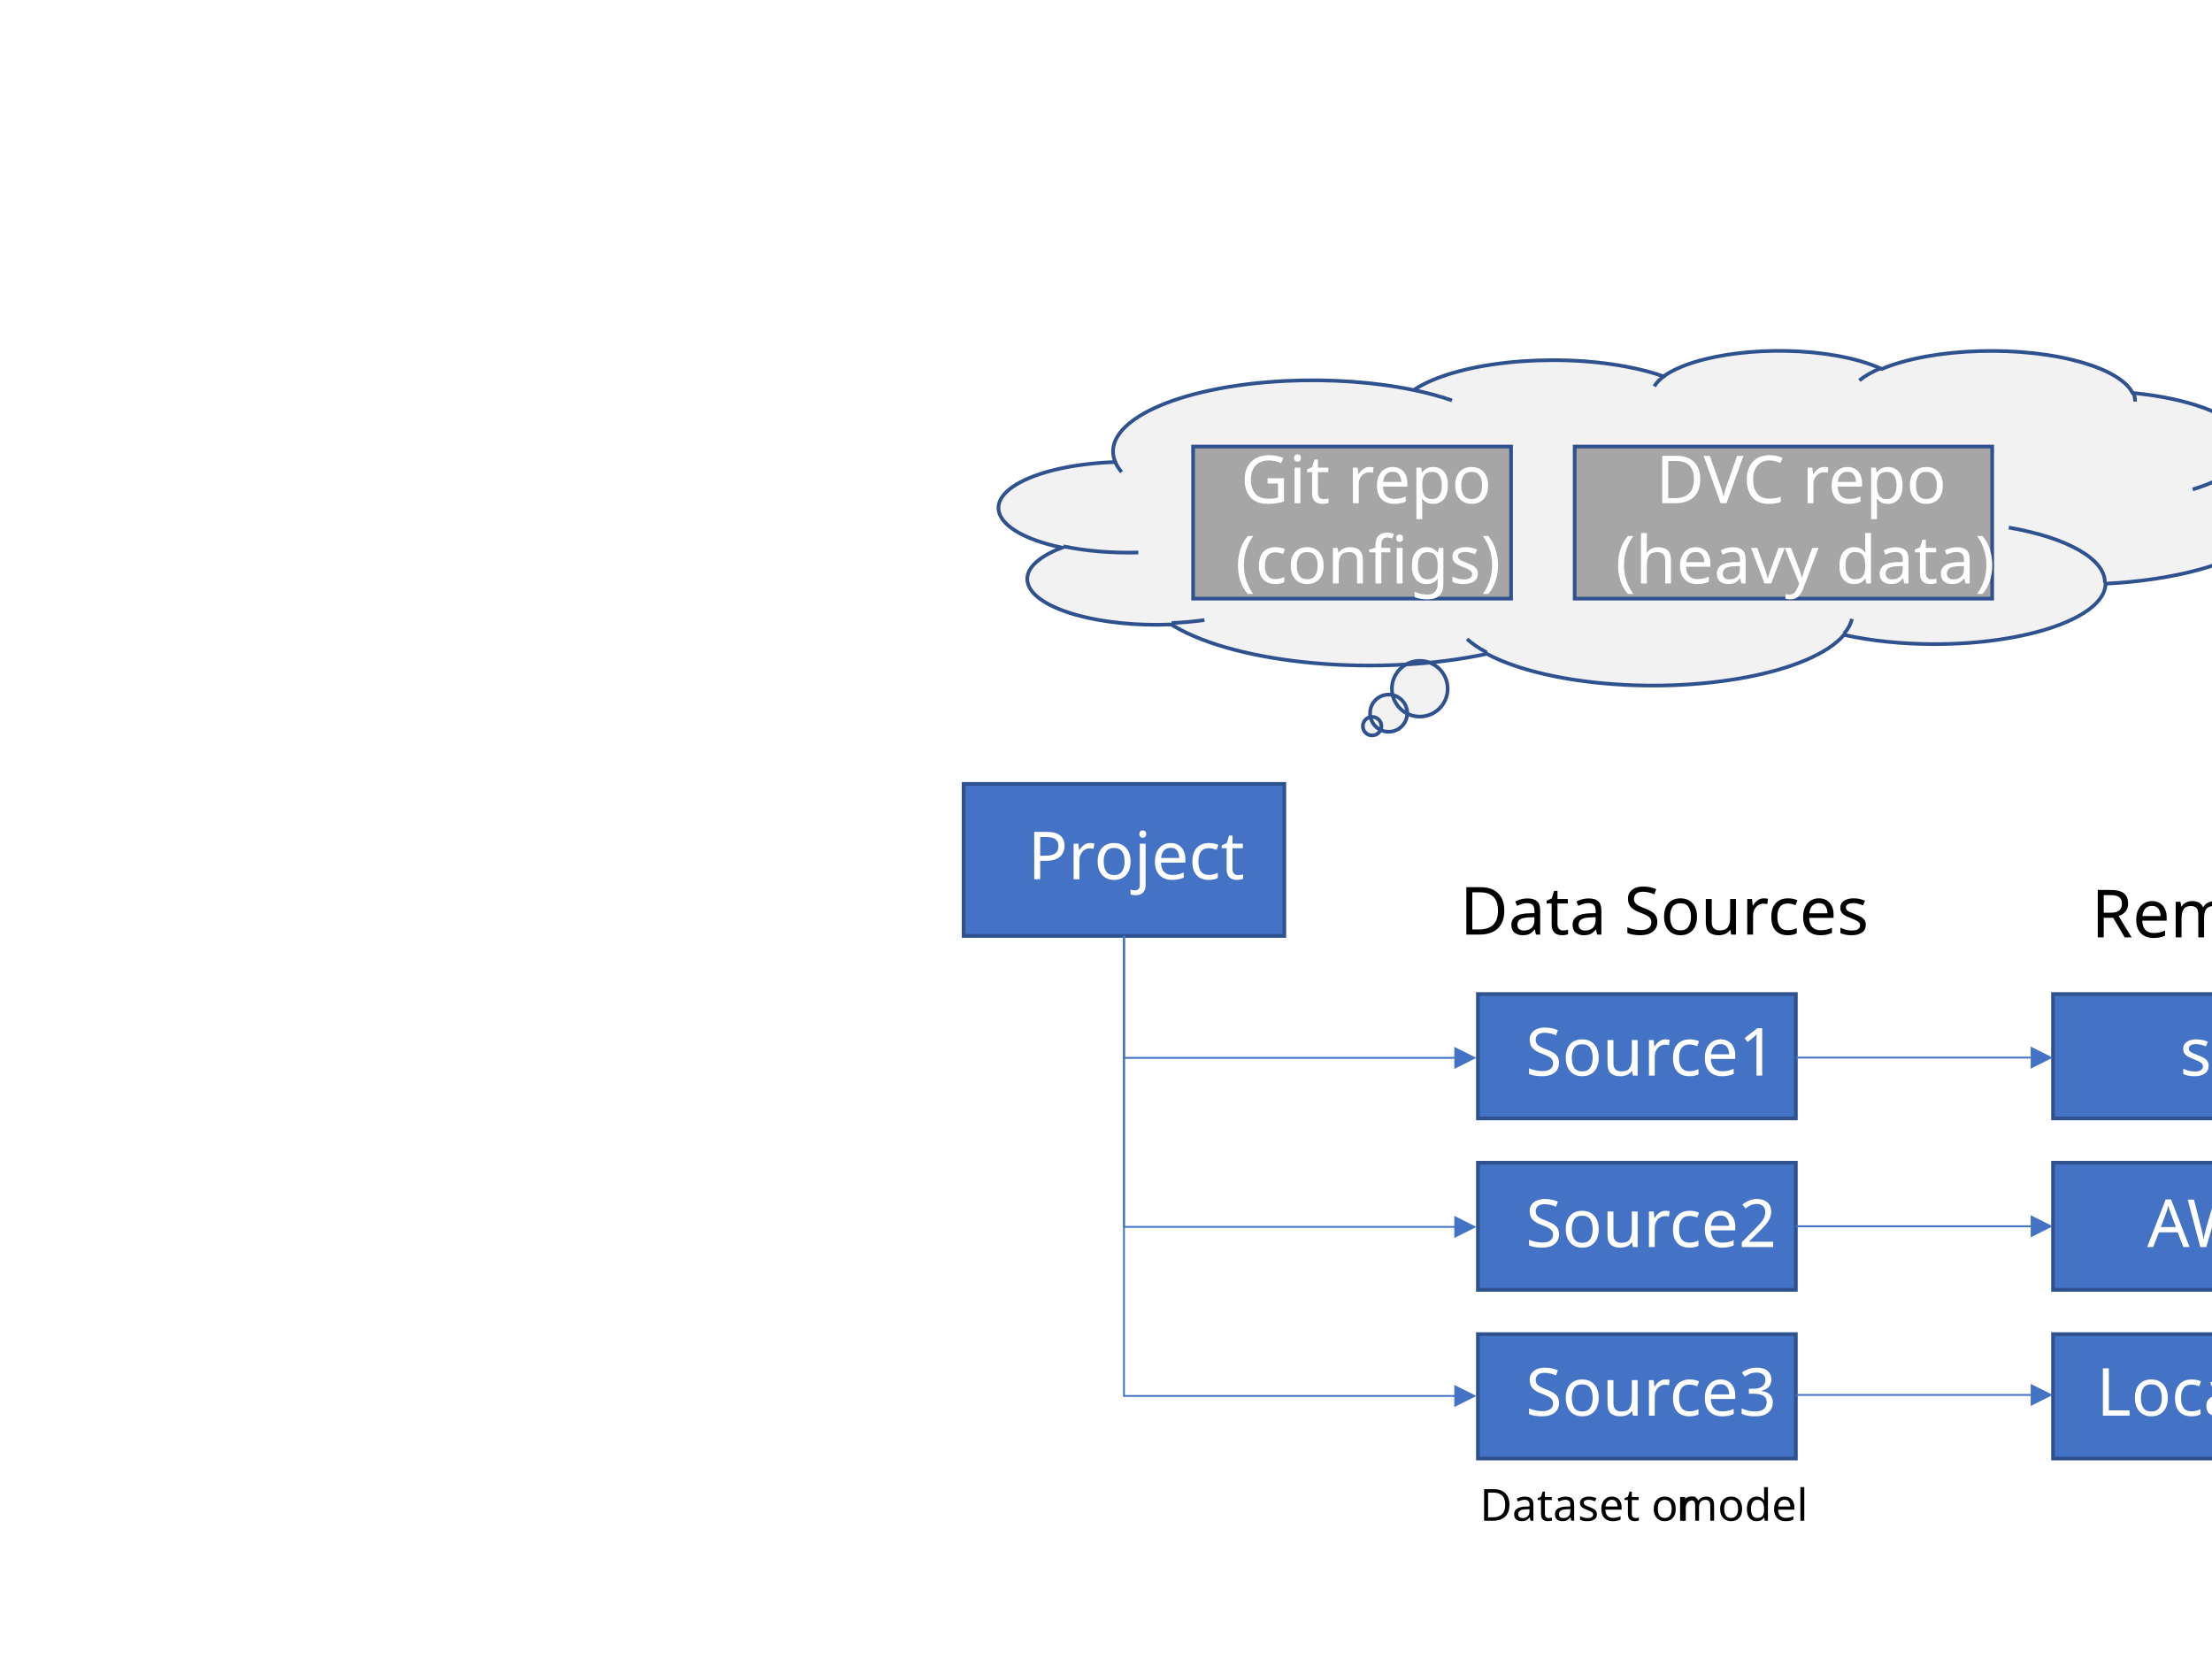
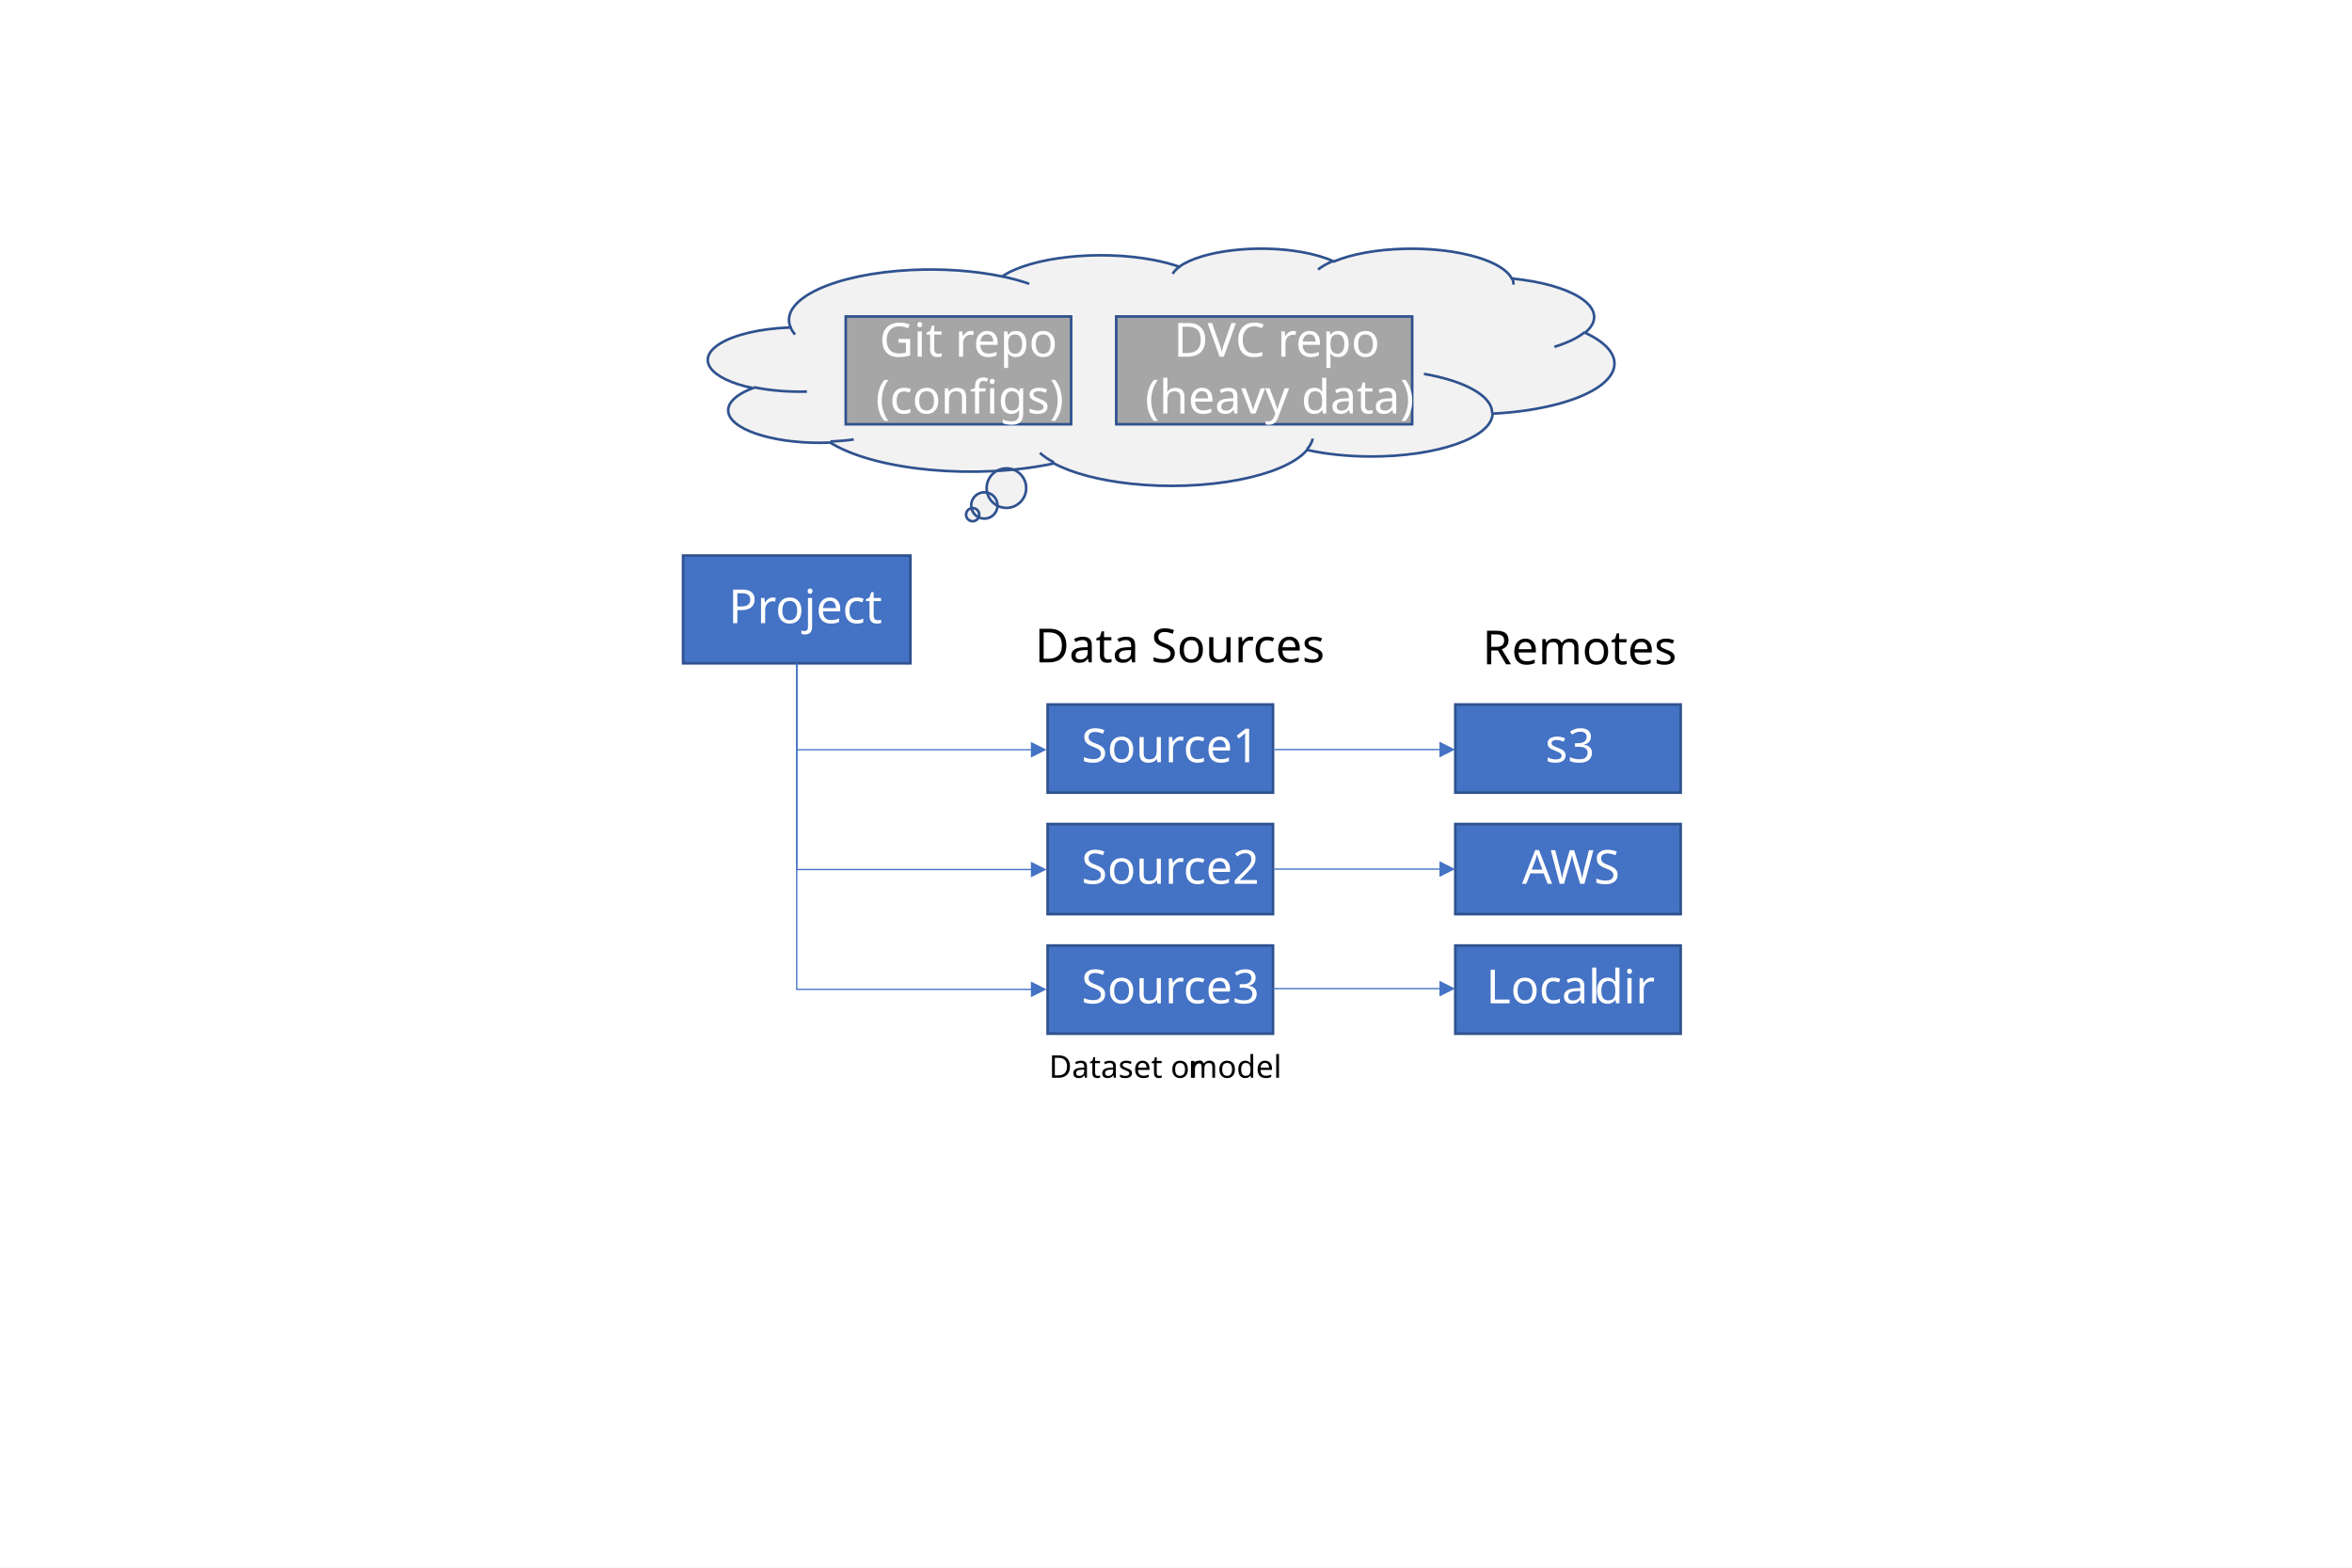
- <svg xmlns="http://www.w3.org/2000/svg" width="800" height="600" overflow="hidden">
+ <svg xmlns="http://www.w3.org/2000/svg" width="1200" height="800" overflow="hidden">
  <defs>
    <clipPath id="clip0">
-       <rect x="0" y="0" width="1280" height="720" />
+       <rect x="0" y="0" width="1200" height="800" />
    </clipPath>
  </defs>
  <g clip-path="url(#clip0)">
-     <rect x="0" y="0" width="1280" height="720" fill="#FFFFFF" />
+     <rect x="0" y="0" width="1200" height="800" fill="#FFFFFF" />
    <path d="M403.208 166.749C397.832 152.663 425.513 139.69 465.035 137.774 481.05 136.998 497.332 138.159 511.277 141.071 526.053 131.143 560.583 127.37 588.401 132.643 593.265 133.565 597.729 134.734 601.655 136.113 613.163 127.884 641.194 124.54 664.265 128.645 670.65 129.782 676.22 131.425 680.547 133.449 699.096 125.666 731.873 124.705 753.757 131.302 762.954 134.074 769.153 137.898 771.291 142.118 801.683 145.074 819.612 156.27 811.337 167.126 810.641 168.038 809.768 168.932 808.724 169.802 833.099 181.113 827.132 197.325 795.397 206.013 785.518 208.717 773.85 210.468 761.519 211.097 761.245 223.266 733.324 233.052 699.157 232.954 687.742 232.921 676.574 231.764 666.891 229.611 655.334 243.254 615.024 250.966 576.855 246.835 560.859 245.104 547.038 241.443 537.75 236.476 498.67 244.879 447.945 240.359 424.453 226.381 424.157 226.205 423.866 226.027 423.581 225.849 398.004 226.916 374.837 220.41 371.835 211.318 370.235 206.472 374.723 201.621 384.103 198.059 361.958 193.411 354.519 183.211 367.488 175.275 374.97 170.697 388.092 167.67 402.819 167.126Z" fill="#F2F2F2" fill-rule="evenodd" />
    <path d="M499.612 262.625C499.612 264.481 498.108 265.986 496.252 265.986 494.395 265.986 492.891 264.481 492.891 262.625 492.891 260.769 494.395 259.264 496.252 259.264 498.108 259.264 499.612 260.769 499.612 262.625Z" fill="#F2F2F2" fill-rule="evenodd" />
    <path d="M508.945 257.933C508.945 261.646 505.936 264.655 502.223 264.655 498.51 264.655 495.501 261.646 495.501 257.933 495.501 254.22 498.51 251.211 502.223 251.211 505.936 251.211 508.945 254.22 508.945 257.933Z" fill="#F2F2F2" fill-rule="evenodd" />
    <path d="M523.564 249.088C523.564 254.656 519.049 259.171 513.481 259.171 507.912 259.171 503.397 254.656 503.397 249.088 503.397 243.519 507.912 239.004 513.481 239.004 519.049 239.004 523.564 243.519 523.564 249.088Z" fill="#F2F2F2" fill-rule="evenodd" />
    <path d="M403.208 166.749C397.832 152.663 425.513 139.69 465.035 137.774 481.05 136.998 497.332 138.159 511.277 141.071 526.053 131.143 560.583 127.37 588.401 132.643 593.265 133.565 597.729 134.734 601.655 136.113 613.163 127.884 641.194 124.54 664.265 128.645 670.65 129.782 676.22 131.425 680.547 133.449 699.096 125.666 731.873 124.705 753.757 131.302 762.954 134.074 769.153 137.898 771.291 142.118 801.683 145.074 819.612 156.27 811.337 167.126 810.641 168.038 809.768 168.932 808.724 169.802 833.099 181.113 827.132 197.325 795.397 206.013 785.518 208.717 773.85 210.468 761.519 211.097 761.245 223.266 733.324 233.052 699.157 232.954 687.742 232.921 676.574 231.764 666.891 229.611 655.334 243.254 615.024 250.966 576.855 246.835 560.859 245.104 547.038 241.443 537.75 236.476 498.67 244.879 447.945 240.359 424.453 226.381 424.157 226.205 423.866 226.027 423.581 225.849 398.004 226.916 374.837 220.41 371.835 211.318 370.235 206.472 374.723 201.621 384.103 198.059 361.958 193.411 354.519 183.211 367.488 175.275 374.97 170.697 388.092 167.67 402.819 167.126Z" stroke="#2F528F" stroke-width="1.333" stroke-miterlimit="8" fill="none" fill-rule="evenodd" />
    <path d="M499.612 262.625C499.612 264.481 498.108 265.986 496.252 265.986 494.395 265.986 492.891 264.481 492.891 262.625 492.891 260.769 494.395 259.264 496.252 259.264 498.108 259.264 499.612 260.769 499.612 262.625Z" stroke="#2F528F" stroke-width="1.333" stroke-miterlimit="8" fill="none" fill-rule="evenodd" />
    <path d="M508.945 257.933C508.945 261.646 505.936 264.655 502.223 264.655 498.51 264.655 495.501 261.646 495.501 257.933 495.501 254.22 498.51 251.211 502.223 251.211 505.936 251.211 508.945 254.22 508.945 257.933Z" stroke="#2F528F" stroke-width="1.333" stroke-miterlimit="8" fill="none" fill-rule="evenodd" />
    <path d="M523.564 249.088C523.564 254.656 519.049 259.171 513.481 259.171 507.912 259.171 503.397 254.656 503.397 249.088 503.397 243.519 507.912 239.004 513.481 239.004 519.049 239.004 523.564 243.519 523.564 249.088Z" stroke="#2F528F" stroke-width="1.333" stroke-miterlimit="8" fill="none" fill-rule="evenodd" />
    <path d="M411.689 199.82C402.235 200.084 392.782 199.305 384.599 197.588M435.591 224.25C431.789 224.789 427.804 225.148 423.739 225.318M537.723 235.988C534.864 234.459 532.469 232.825 530.581 231.115M669.789 223.835C669.368 225.649 668.412 227.441 666.937 229.183M726.491 190.793C747.927 194.511 761.454 202.287 761.263 210.779M808.506 169.505C805.035 172.397 799.735 174.962 793.023 177M771.354 141.698C771.945 142.866 772.219 144.051 772.171 145.237M672.473 137.569C674.49 135.936 677.162 134.416 680.405 133.055M598.286 139.72C599.109 138.371 600.399 137.063 602.127 135.828M511.222 141.042C516.268 142.096 520.936 143.364 525.124 144.819M405.636 170.724C404.535 169.424 403.723 168.096 403.21 166.75" stroke="#2F528F" stroke-width="1.333" stroke-miterlimit="8" fill="none" fill-rule="evenodd" />
    <rect x="348.5" y="283.5" width="116" height="55" stroke="#2F528F" stroke-width="1.333" stroke-miterlimit="8" fill="#4472C4" />
    <text fill="#FFFFFF" font-family="Calibri,Calibri_MSFontService,sans-serif" font-weight="400" font-size="24" transform="translate(371.717 318)">Project</text>
    <rect x="431.5" y="161.5" width="115" height="55" stroke="#2F528F" stroke-width="1.333" stroke-miterlimit="8" fill="#A6A6A6" />
    <text fill="#FFFFFF" font-family="Calibri,Calibri_MSFontService,sans-serif" font-weight="400" font-size="24" transform="translate(448.675 182)">Git repo <tspan font-size="24" x="-1.9" y="29">(configs)</tspan>
    </text>
    <rect x="569.5" y="161.5" width="151" height="55" stroke="#2F528F" stroke-width="1.333" stroke-miterlimit="8" fill="#A6A6A6" />
    <text fill="#FFFFFF" font-family="Calibri,Calibri_MSFontService,sans-serif" font-weight="400" font-size="24" transform="translate(598.849 182)">DVC repo <tspan font-size="24" x="-14.6" y="29">(heavy data</tspan>)</text>
    <rect x="534.5" y="359.5" width="115" height="45" stroke="#2F528F" stroke-width="1.333" stroke-miterlimit="8" fill="#4472C4" />
    <text fill="#FFFFFF" font-family="Calibri,Calibri_MSFontService,sans-serif" font-weight="400" font-size="24" transform="translate(551.79 389)">Source1</text>
    <rect x="534.5" y="482.5" width="115" height="45" stroke="#2F528F" stroke-width="1.333" stroke-miterlimit="8" fill="#4472C4" />
    <text fill="#FFFFFF" font-family="Calibri,Calibri_MSFontService,sans-serif" font-weight="400" font-size="24" transform="translate(551.79 512)">Source3</text>
    <rect x="534.5" y="420.5" width="115" height="46" stroke="#2F528F" stroke-width="1.333" stroke-miterlimit="8" fill="#4472C4" />
    <text fill="#FFFFFF" font-family="Calibri,Calibri_MSFontService,sans-serif" font-weight="400" font-size="24" transform="translate(551.79 451)">Source2</text>
    <rect x="742.5" y="359.5" width="115" height="45" stroke="#2F528F" stroke-width="1.333" stroke-miterlimit="8" fill="#4472C4" />
    <text fill="#FFFFFF" font-family="Calibri,Calibri_MSFontService,sans-serif" font-weight="400" font-size="24" transform="translate(788.364 389)">s3</text>
    <rect x="742.5" y="482.5" width="115" height="45" stroke="#2F528F" stroke-width="1.333" stroke-miterlimit="8" fill="#4472C4" />
    <text fill="#FFFFFF" font-family="Calibri,Calibri_MSFontService,sans-serif" font-weight="400" font-size="24" transform="translate(758.214 512)">Local <tspan font-size="24" x="55.3" y="0">dir</tspan>
    </text>
    <rect x="742.5" y="420.5" width="115" height="46" stroke="#2F528F" stroke-width="1.333" stroke-miterlimit="8" fill="#4472C4" />
    <text fill="#FFFFFF" font-family="Calibri,Calibri_MSFontService,sans-serif" font-weight="400" font-size="24" transform="translate(776.56 451)">AWS</text>
    <path d="M649.5 382.167 735.761 382.167 735.761 382.833 649.5 382.833ZM734.427 378.5 742.427 382.5 734.427 386.5Z" fill="#4472C4" />
    <path d="M649.5 443.167 735.761 443.167 735.761 443.833 649.5 443.833ZM734.427 439.5 742.427 443.5 734.427 447.5Z" fill="#4472C4" />
    <path d="M649.5 504.167 735.761 504.167 735.761 504.833 649.5 504.833ZM734.427 500.5 742.427 504.5 734.427 508.5Z" fill="#4472C4" />
    <path d="M0-0.333 44.425-0.333 44.425 120.803 43.758 120.803 43.758 0 44.092 0.333 0 0.333ZM48.092 119.47 44.092 127.47 40.092 119.47Z" fill="#4472C4" transform="matrix(1.83697e-16 1 1 -1.83697e-16 406.5 338.5)" />
    <path d="M0-0.333 105.564-0.333 105.564 120.803 104.898 120.803 104.898 0 105.231 0.333 0 0.333ZM109.231 119.47 105.231 127.47 101.231 119.47Z" fill="#4472C4" transform="matrix(1.83697e-16 1 1 -1.83697e-16 406.5 338.5)" />
    <path d="M0-0.333 166.703-0.333 166.703 120.803 166.037 120.803 166.037 0 166.37 0.333 0 0.333ZM170.37 119.47 166.37 127.47 162.37 119.47Z" fill="#4472C4" transform="matrix(1.83697e-16 1 1 -1.83697e-16 406.5 338.5)" />
    <text font-family="Calibri,Calibri_MSFontService,sans-serif" font-weight="400" font-size="16" transform="translate(535.201 550)">Dataset or <tspan font-size="16" x="71.073" y="0">model</tspan>
      <tspan font-size="24" x="-7.212" y="-212">Data Sources</tspan>
      <tspan font-size="24" x="221.161" y="-211">Remotes</tspan>
    </text>
  </g>
</svg>
